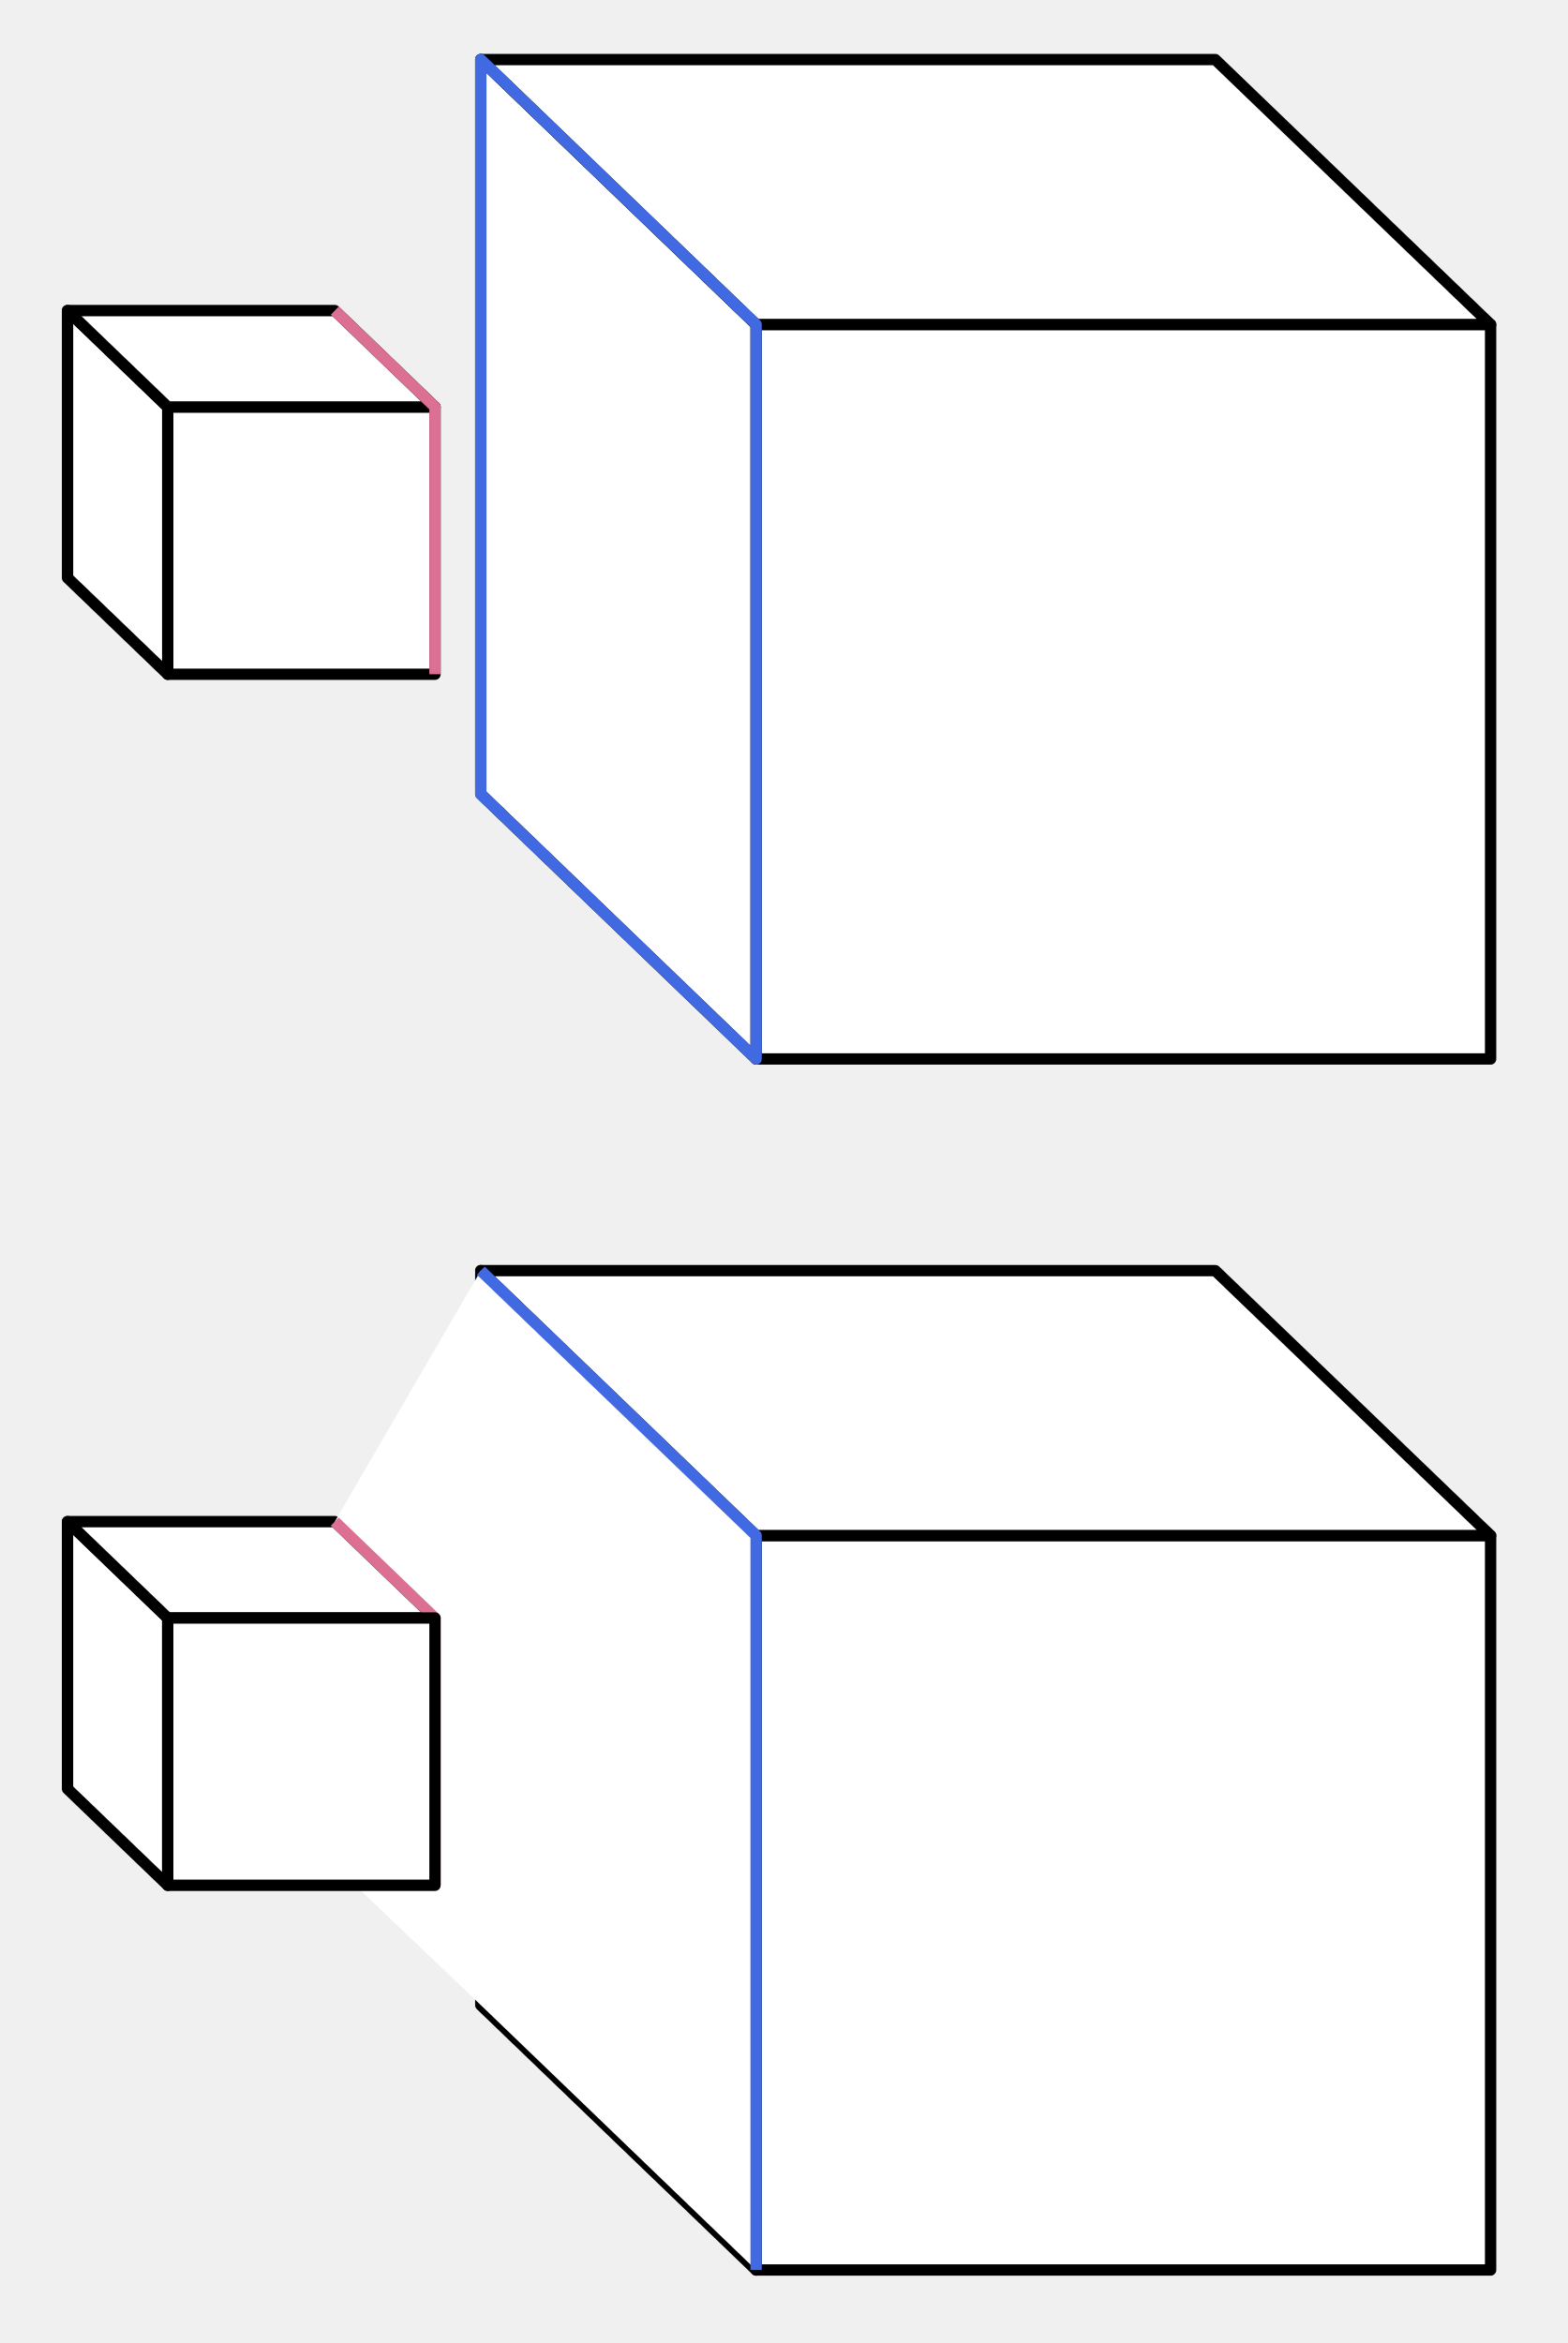
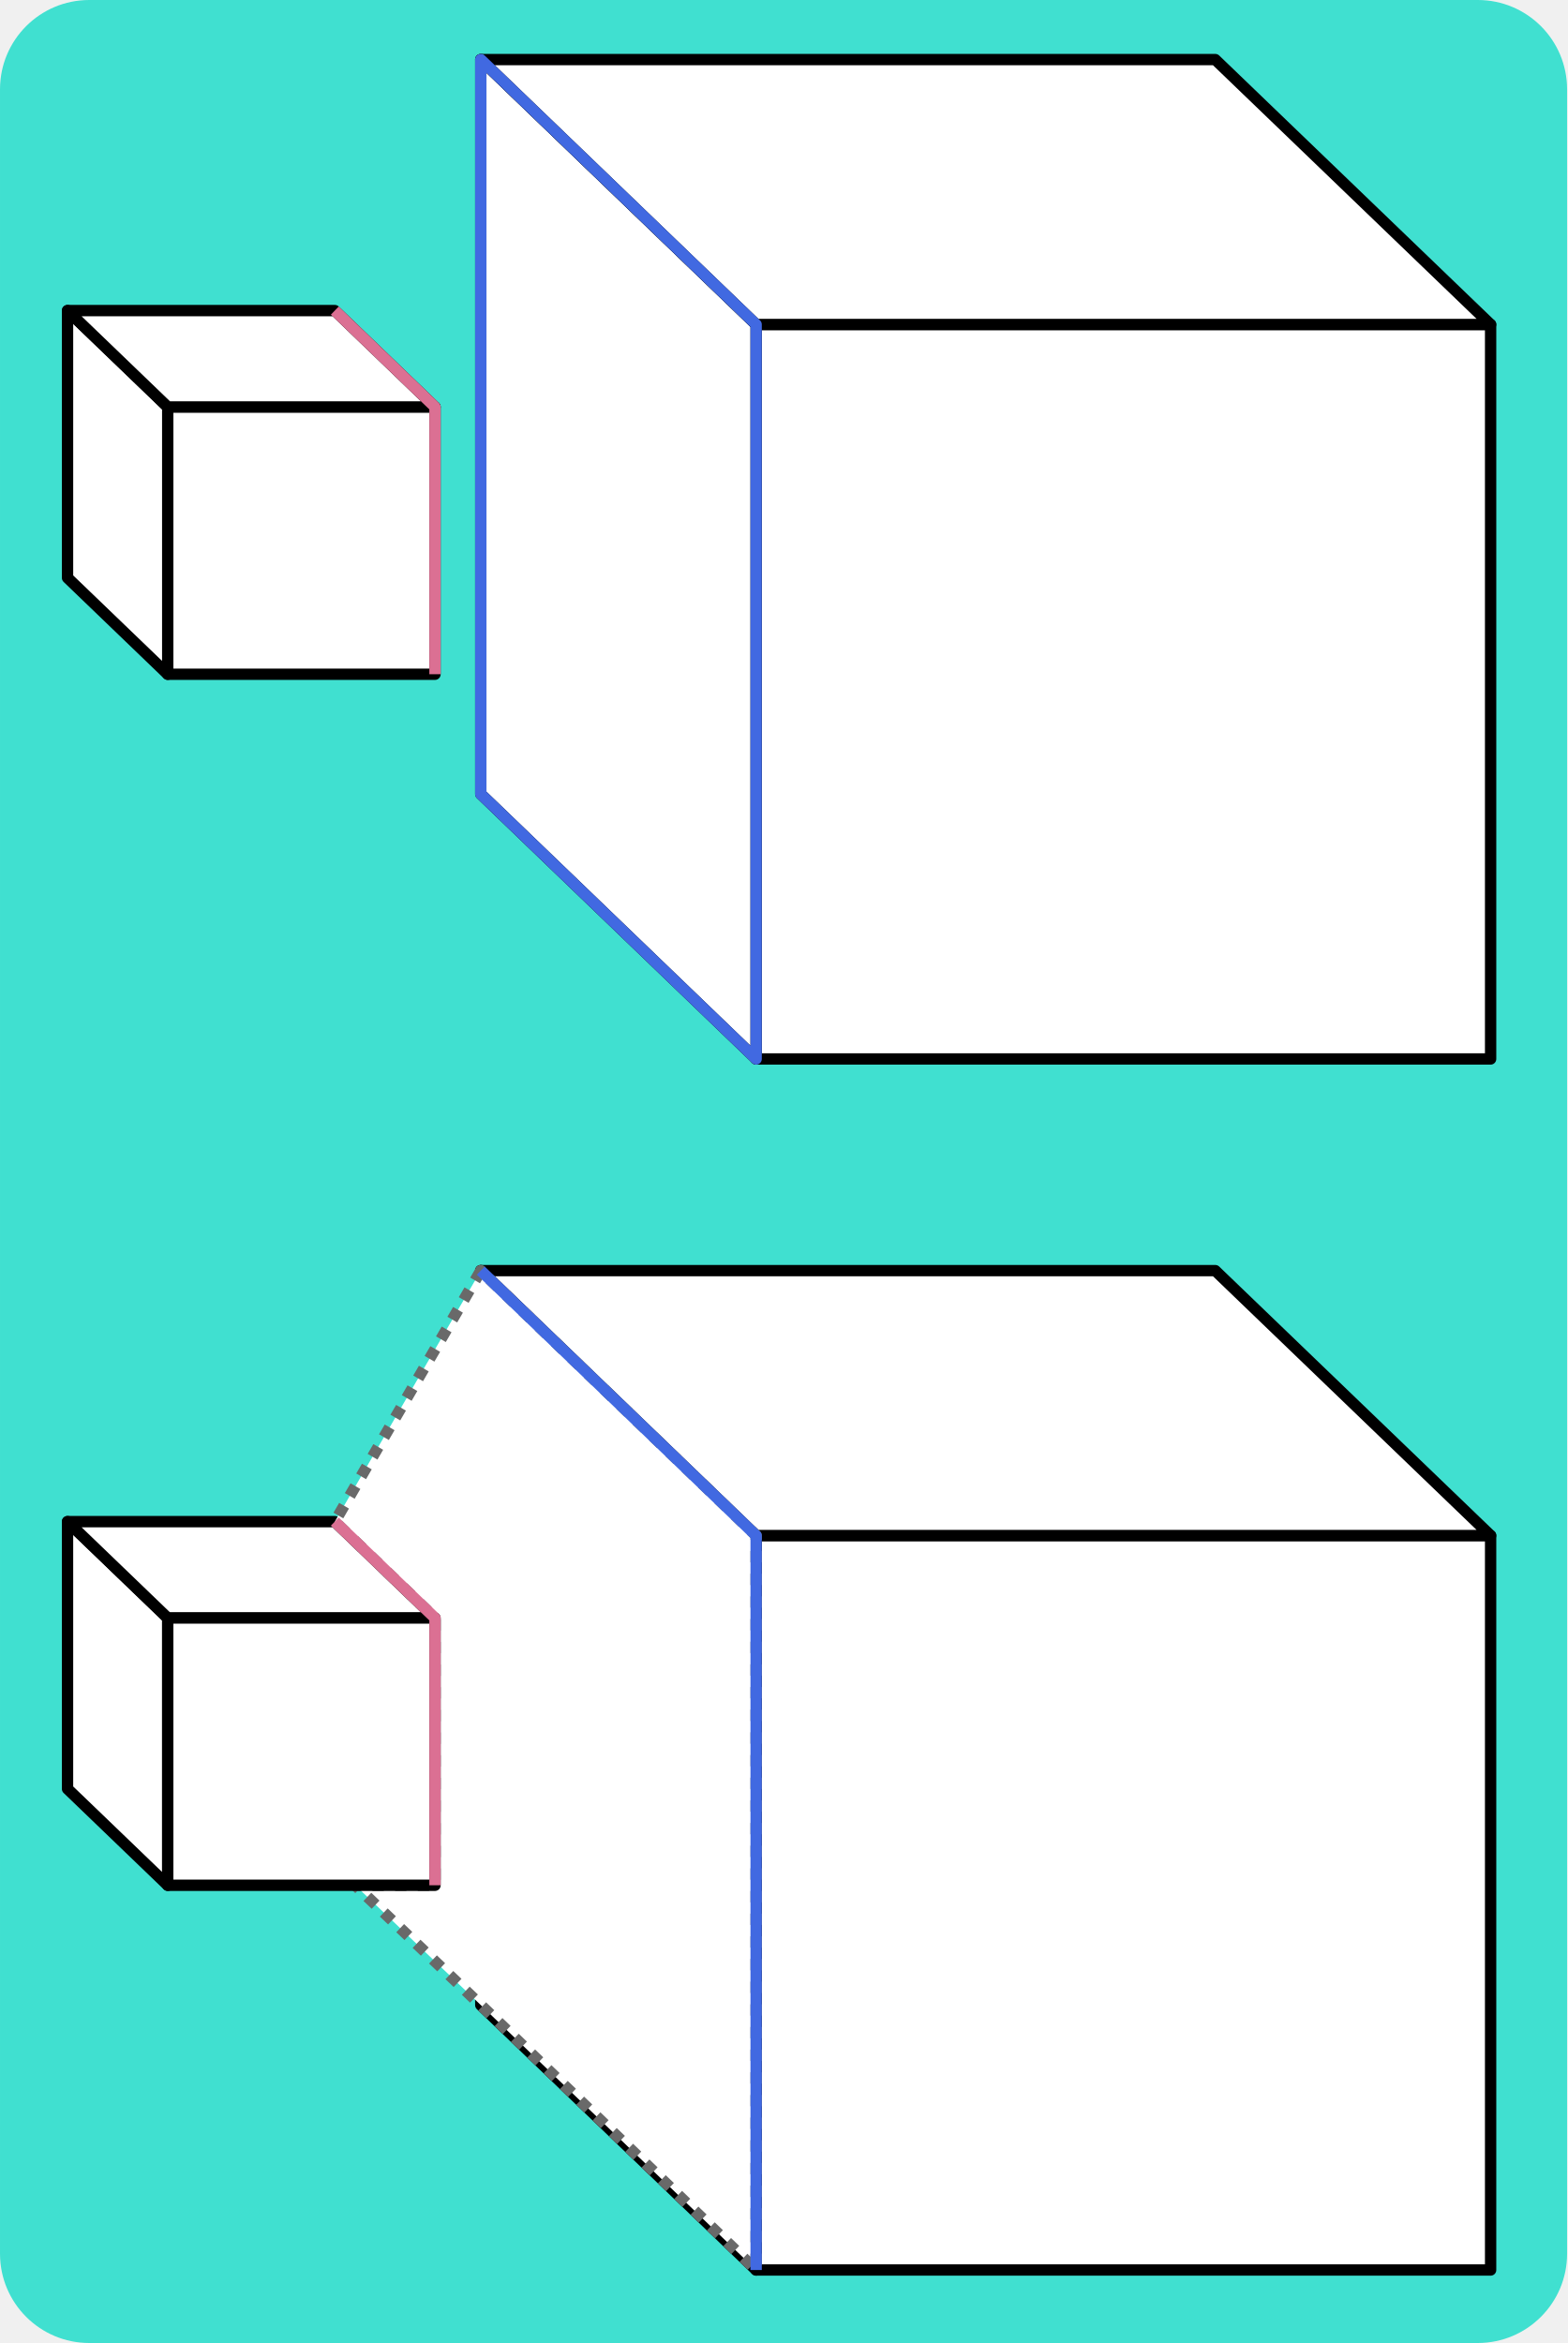
<svg xmlns="http://www.w3.org/2000/svg" width="138.289mm" height="206.77mm" viewBox="0 0 138.289 206.77" version="1.1" id="svg1">
  <defs id="defs1" />
+   <rect style="fill:#40e0d0;stroke-width:1;stroke-linejoin:round;stroke-dasharray:4, 1" id="rect1" width="138.289" height="206.77" x="36.25" y="0" ry="7.88" transform="translate(-36.2495)" />
  <g id="layer1" transform="translate(-36.2495)">
    <g id="g8" transform="translate(7.358074)">
      <g id="g3" transform="translate(4.204713,-29.67688)" style="stroke-width:1;stroke-dasharray:none">
        <path style="fill:#ffffff;stroke:#000000;stroke-width:1;stroke-linejoin:round;stroke-dasharray:none" d="M 91.412,123.13 V 58.314 h 64.816 v 64.816 z" id="path1" />
        <path style="fill:#ffffff;stroke:#000000;stroke-width:1;stroke-linejoin:round;stroke-dasharray:none" d="M 91.412,58.314 67.114,34.935 v 64.816 l 24.298,23.379 z" id="path2" />
        <path style="fill:#ffffff;stroke:#000000;stroke-width:1;stroke-linejoin:round;stroke-dasharray:none" d="m 91.412,58.314 64.816,5e-6 -24.298,-23.379 H 67.114 Z" id="path3" />
      </g>
      <g id="g3-1" transform="matrix(0.3638851,0,0,0.3638851,10.42959,14.69623)" style="stroke-width:2.748;stroke-dasharray:none">
        <path style="fill:#ffffff;stroke:#000000;stroke-width:2.748;stroke-linejoin:round;stroke-dasharray:none" d="M 91.412,123.13 V 58.314 h 64.816 v 64.816 z" id="path1-2" />
        <path style="fill:#ffffff;stroke:#000000;stroke-width:2.748;stroke-linejoin:round;stroke-dasharray:none" d="M 91.412,58.314 67.114,34.935 v 64.816 l 24.298,23.379 z" id="path2-7" />
        <path style="fill:#ffffff;stroke:#000000;stroke-width:2.748;stroke-linejoin:round;stroke-dasharray:none" d="m 91.412,58.314 64.816,5e-6 -24.298,-23.379 H 67.114 Z" id="path3-0" />
      </g>
      <path style="fill:none;stroke:#db7093;stroke-width:1;stroke-linejoin:round;stroke-dasharray:none" d="m 58.437,27.408 8.842,8.507 v 23.585" id="path4" />
      <path style="fill:none;stroke:#4169e1;stroke-width:1;stroke-linejoin:round;stroke-dasharray:none" d="M 71.319,5.258 95.617,28.637 V 93.453 L 71.319,70.074 Z" id="path5" />
    </g>
-     <g id="g7" transform="translate(6.929641)">
-       <g id="g3-6" transform="translate(4.633144,77.19785)" style="stroke-width:1;stroke-dasharray:none">
-         <path style="fill:#ffffff;stroke:#000000;stroke-width:1;stroke-linejoin:round;stroke-dasharray:none" d="M 91.412,123.13 V 58.314 h 64.816 v 64.816 z" id="path1-26" />
-         <path style="fill:#ffffff;stroke:#000000;stroke-width:1;stroke-linejoin:round;stroke-dasharray:none" d="M 91.412,58.314 67.114,34.935 v 64.816 l 24.298,23.379 z" id="path2-1" />
-         <path style="fill:#ffffff;stroke:#000000;stroke-width:1;stroke-linejoin:round;stroke-dasharray:none" d="m 91.412,58.314 64.816,5e-6 -24.298,-23.379 H 67.114 Z" id="path3-8" />
-       </g>
-       <path style="fill:#ffffff;stroke:#000000;stroke-width:1;stroke-linejoin:round;stroke-dasharray:none" d="m 44.121,142.791 -8.842,-8.507 v 23.585 l 8.842,8.507 z" id="path2-7-2" />
-       <path style="fill:#ffffff;stroke:#000000;stroke-width:1;stroke-linejoin:round;stroke-dasharray:none" d="m 44.121,142.791 23.585,1e-5 -8.842,-8.507 H 35.28 Z" id="path3-0-0" />
-       <path style="fill:#ffffff;stroke:none;stroke-width:1;stroke-linejoin:round;stroke-dasharray:none" d="m 71.747,112.133 -12.882,22.151 8.842,8.507 v 23.585 h -7.039 l 11.08,10.572 24.298,23.379 v -64.816 z" id="path7" />
-       <path style="fill:none;stroke:#db7093;stroke-width:1;stroke-linejoin:round;stroke-dasharray:none" d="m 58.865,134.283 8.842,8.507 v 23.585" id="path4-2" />
-       <path style="fill:none;stroke:#4169e1;stroke-width:1;stroke-linejoin:round;stroke-dasharray:none" d="m 71.747,112.133 24.298,23.379 v 64.816" id="path6" />
-       <path style="fill:#ffffff;stroke:#000000;stroke-width:1;stroke-linejoin:round;stroke-dasharray:none" d="m 44.121,166.376 v -23.585 h 23.585 v 23.585 z" id="path1-2-9" />
+     <g id="g3-6" transform="translate(11.56279,77.19785)" style="stroke-width:1;stroke-dasharray:none">
+       <path style="fill:#ffffff;stroke:#000000;stroke-width:1;stroke-linejoin:round;stroke-dasharray:none" d="M 91.412,123.13 V 58.314 h 64.816 v 64.816 z" id="path1-26" />
+       <path style="fill:#ffffff;stroke:#000000;stroke-width:1;stroke-linejoin:round;stroke-dasharray:none" d="M 91.412,58.314 67.114,34.935 v 64.816 l 24.298,23.379 z" id="path2-1" />
+       <path style="fill:#ffffff;stroke:#000000;stroke-width:1;stroke-linejoin:round;stroke-dasharray:none" d="m 91.412,58.314 64.816,5e-6 -24.298,-23.379 H 67.114 Z" id="path3-8" />
    </g>
+     <path style="fill:#ffffff;stroke:#000000;stroke-width:1;stroke-linejoin:round;stroke-dasharray:none" d="m 51.051,142.791 -8.842,-8.507 v 23.585 l 8.842,8.507 z" id="path2-7-2" />
+     <path style="fill:#ffffff;stroke:#000000;stroke-width:1;stroke-linejoin:round;stroke-dasharray:none" d="m 51.051,142.791 23.585,1e-5 -8.842,-8.507 H 42.21 Z" id="path3-0-0" />
+     <path style="fill:#ffffff;stroke:#696969;stroke-width:1;stroke-linejoin:round;stroke-dasharray:1, 1;stroke-opacity:1;stroke-dashoffset:0" d="m 78.677,112.133 -12.882,22.151 8.842,8.507 v 23.585 h -7.039 l 11.08,10.572 24.298,23.379 v -64.816 z" id="path7" />
+     <path style="fill:none;stroke:#4169e1;stroke-width:1;stroke-linejoin:round;stroke-dasharray:none" d="m 78.677,112.133 24.298,23.379 v 64.816" id="path6" />
+     <path style="fill:#ffffff;stroke:#000000;stroke-width:1;stroke-linejoin:round;stroke-dasharray:none" d="m 51.051,166.376 v -23.585 h 23.585 v 23.585 z" id="path1-2-9" />
+     <path style="fill:none;stroke:#db7093;stroke-width:1;stroke-linejoin:round;stroke-dasharray:none" d="m 65.795,134.283 8.842,8.507 v 23.585" id="path4-2" />
  </g>
</svg>
